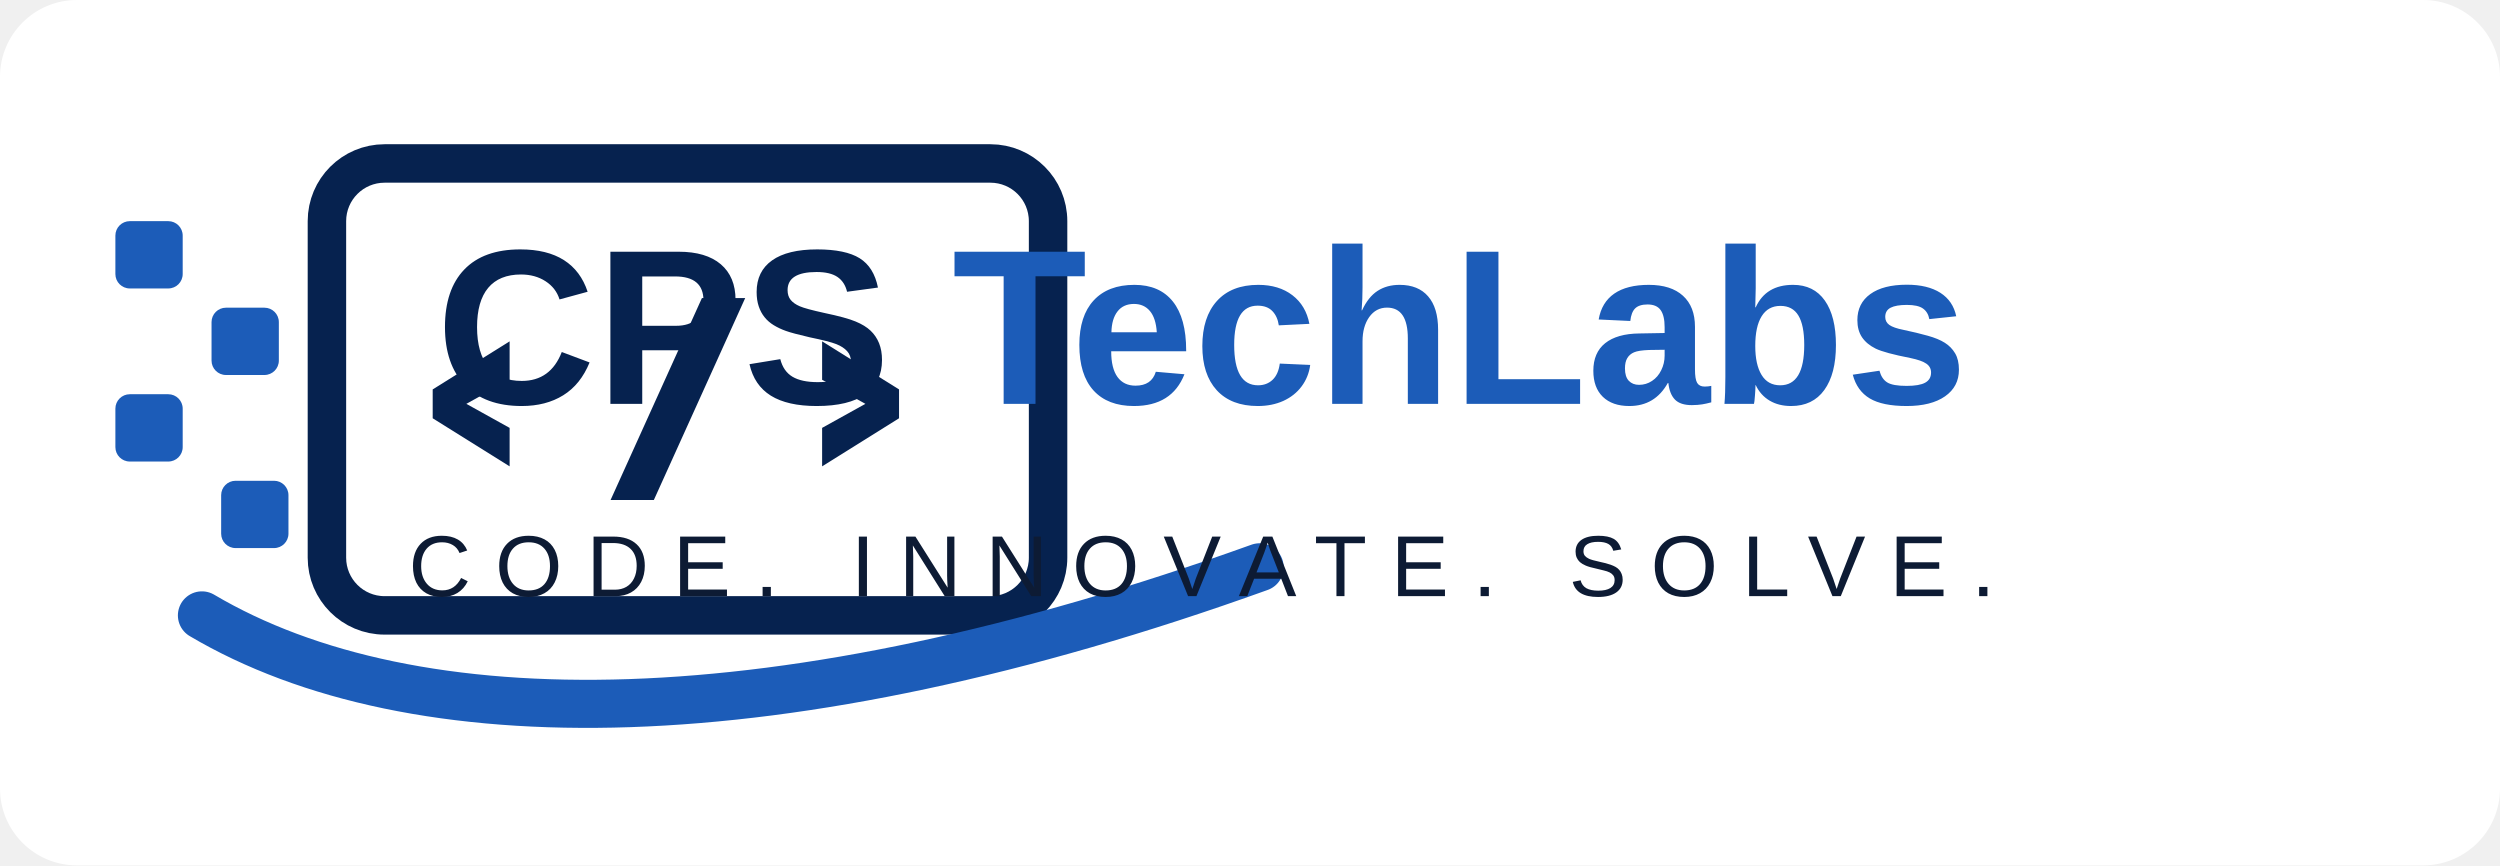
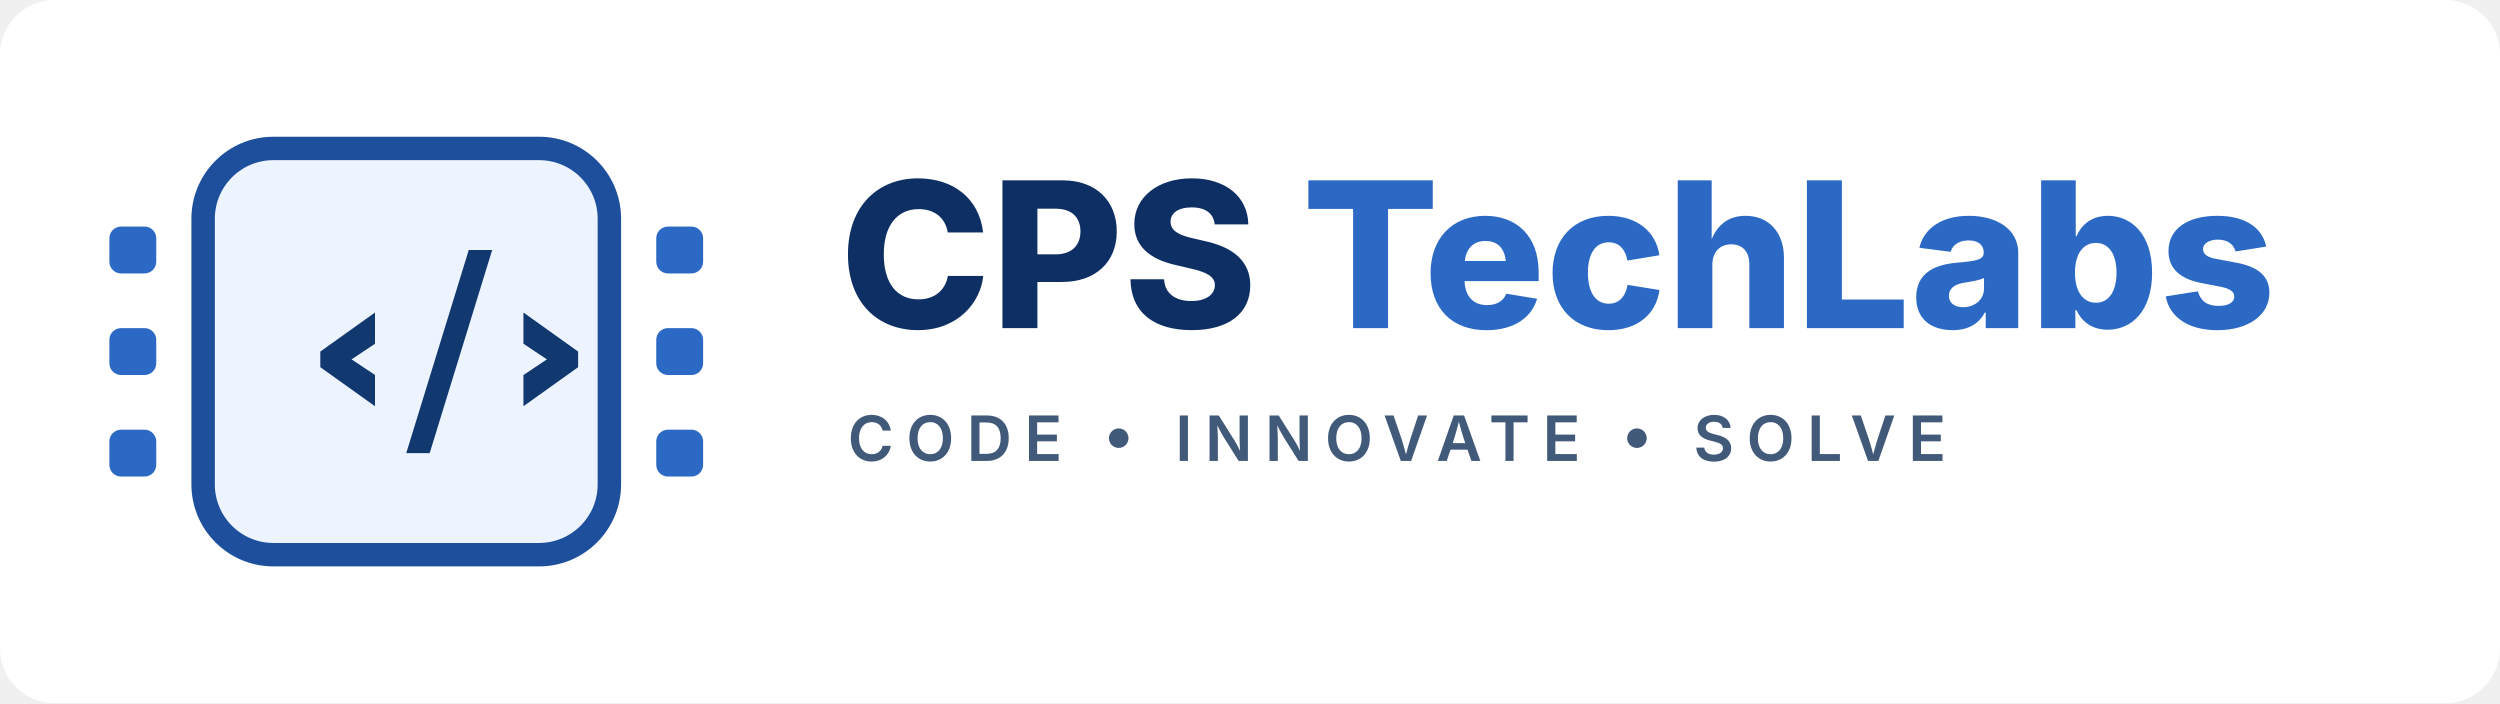
- <svg xmlns="http://www.w3.org/2000/svg" width="520" height="180" viewBox="0 0 520 180" fill="none" role="img" aria-labelledby="title desc">
-   <rect width="520" height="180" rx="16" fill="white" />
-   <g transform="translate(24,26)">
-     <rect x="44" y="8" width="150" height="94" rx="12" stroke="#06224F" stroke-width="8" />
-     <path d="M66 55L82 45V53L73 58L82 63V71L66 61V55Z" fill="#06224F" />
-     <path d="M103 78L122 36H131L112 78H103Z" fill="#06224F" />
-     <path d="M147 45L163 55V61L147 71V63L156 58L147 53V45Z" fill="#06224F" />
-     <g fill="#1C5CB8">
-       <rect x="0" y="20" width="14" height="14" rx="3" />
-       <rect x="20" y="38" width="14" height="14" rx="3" />
-       <rect x="0" y="56" width="14" height="14" rx="3" />
-       <rect x="22" y="74" width="14" height="14" rx="3" />
+ <svg xmlns="http://www.w3.org/2000/svg" width="640" height="180" viewBox="0 0 640 180" fill="none" role="img" aria-labelledby="title desc">
+   <rect width="640" height="180" rx="14" fill="#FFFFFF" />
+   <g transform="translate(28,30)">
+     <g>
+       <rect x="24" y="8" width="104" height="104" rx="18" fill="#EEF4FF" />
+       <rect x="24" y="8" width="104" height="104" rx="18" stroke="#1D4F9D" stroke-width="6" />
+       <path d="M54 60L68 50V58L62 62L68 66V74L54 64V60Z" fill="#123870" />
+       <path d="M76 86L92 34H98L82 86H76Z" fill="#123870" />
+       <path d="M106 50L120 60V64L106 74V66L112 62L106 58V50Z" fill="#123870" />
    </g>
-     <path d="M18 102C62 128 138 128 238 92" stroke="#1C5CB8" stroke-width="10" stroke-linecap="round" />
+     <g fill="#2C69C5">
+       <rect x="0" y="28" width="12" height="12" rx="3" />
+       <rect x="0" y="54" width="12" height="12" rx="3" />
+       <rect x="0" y="80" width="12" height="12" rx="3" />
+       <rect x="140" y="28" width="12" height="12" rx="3" />
+       <rect x="140" y="54" width="12" height="12" rx="3" />
+       <rect x="140" y="80" width="12" height="12" rx="3" />
+     </g>
  </g>
-   <text x="250" y="84" font-family="Segoe UI, Arial, sans-serif" font-size="46" font-weight="800" fill="#06224F" text-anchor="middle">CPS <tspan fill="#1C5CB8">TechLabs</tspan>
-   </text>
-   <text x="250" y="124" font-family="Segoe UI, Arial, sans-serif" font-size="18" letter-spacing="5" fill="#0D1B34" text-anchor="middle">CODE. INNOVATE. SOLVE.</text>
+   <g font-family="Segoe UI, Inter, Arial, sans-serif">
+     <text x="215" y="84" font-size="52" font-weight="800" fill="#0E2F63">
+       CPS <tspan fill="#2C69C5">TechLabs</tspan>
+     </text>
+     <text x="217" y="118" font-size="16" font-weight="600" letter-spacing="3.2" fill="#425A79">
+       CODE • INNOVATE • SOLVE
+     </text>
+   </g>
</svg>
